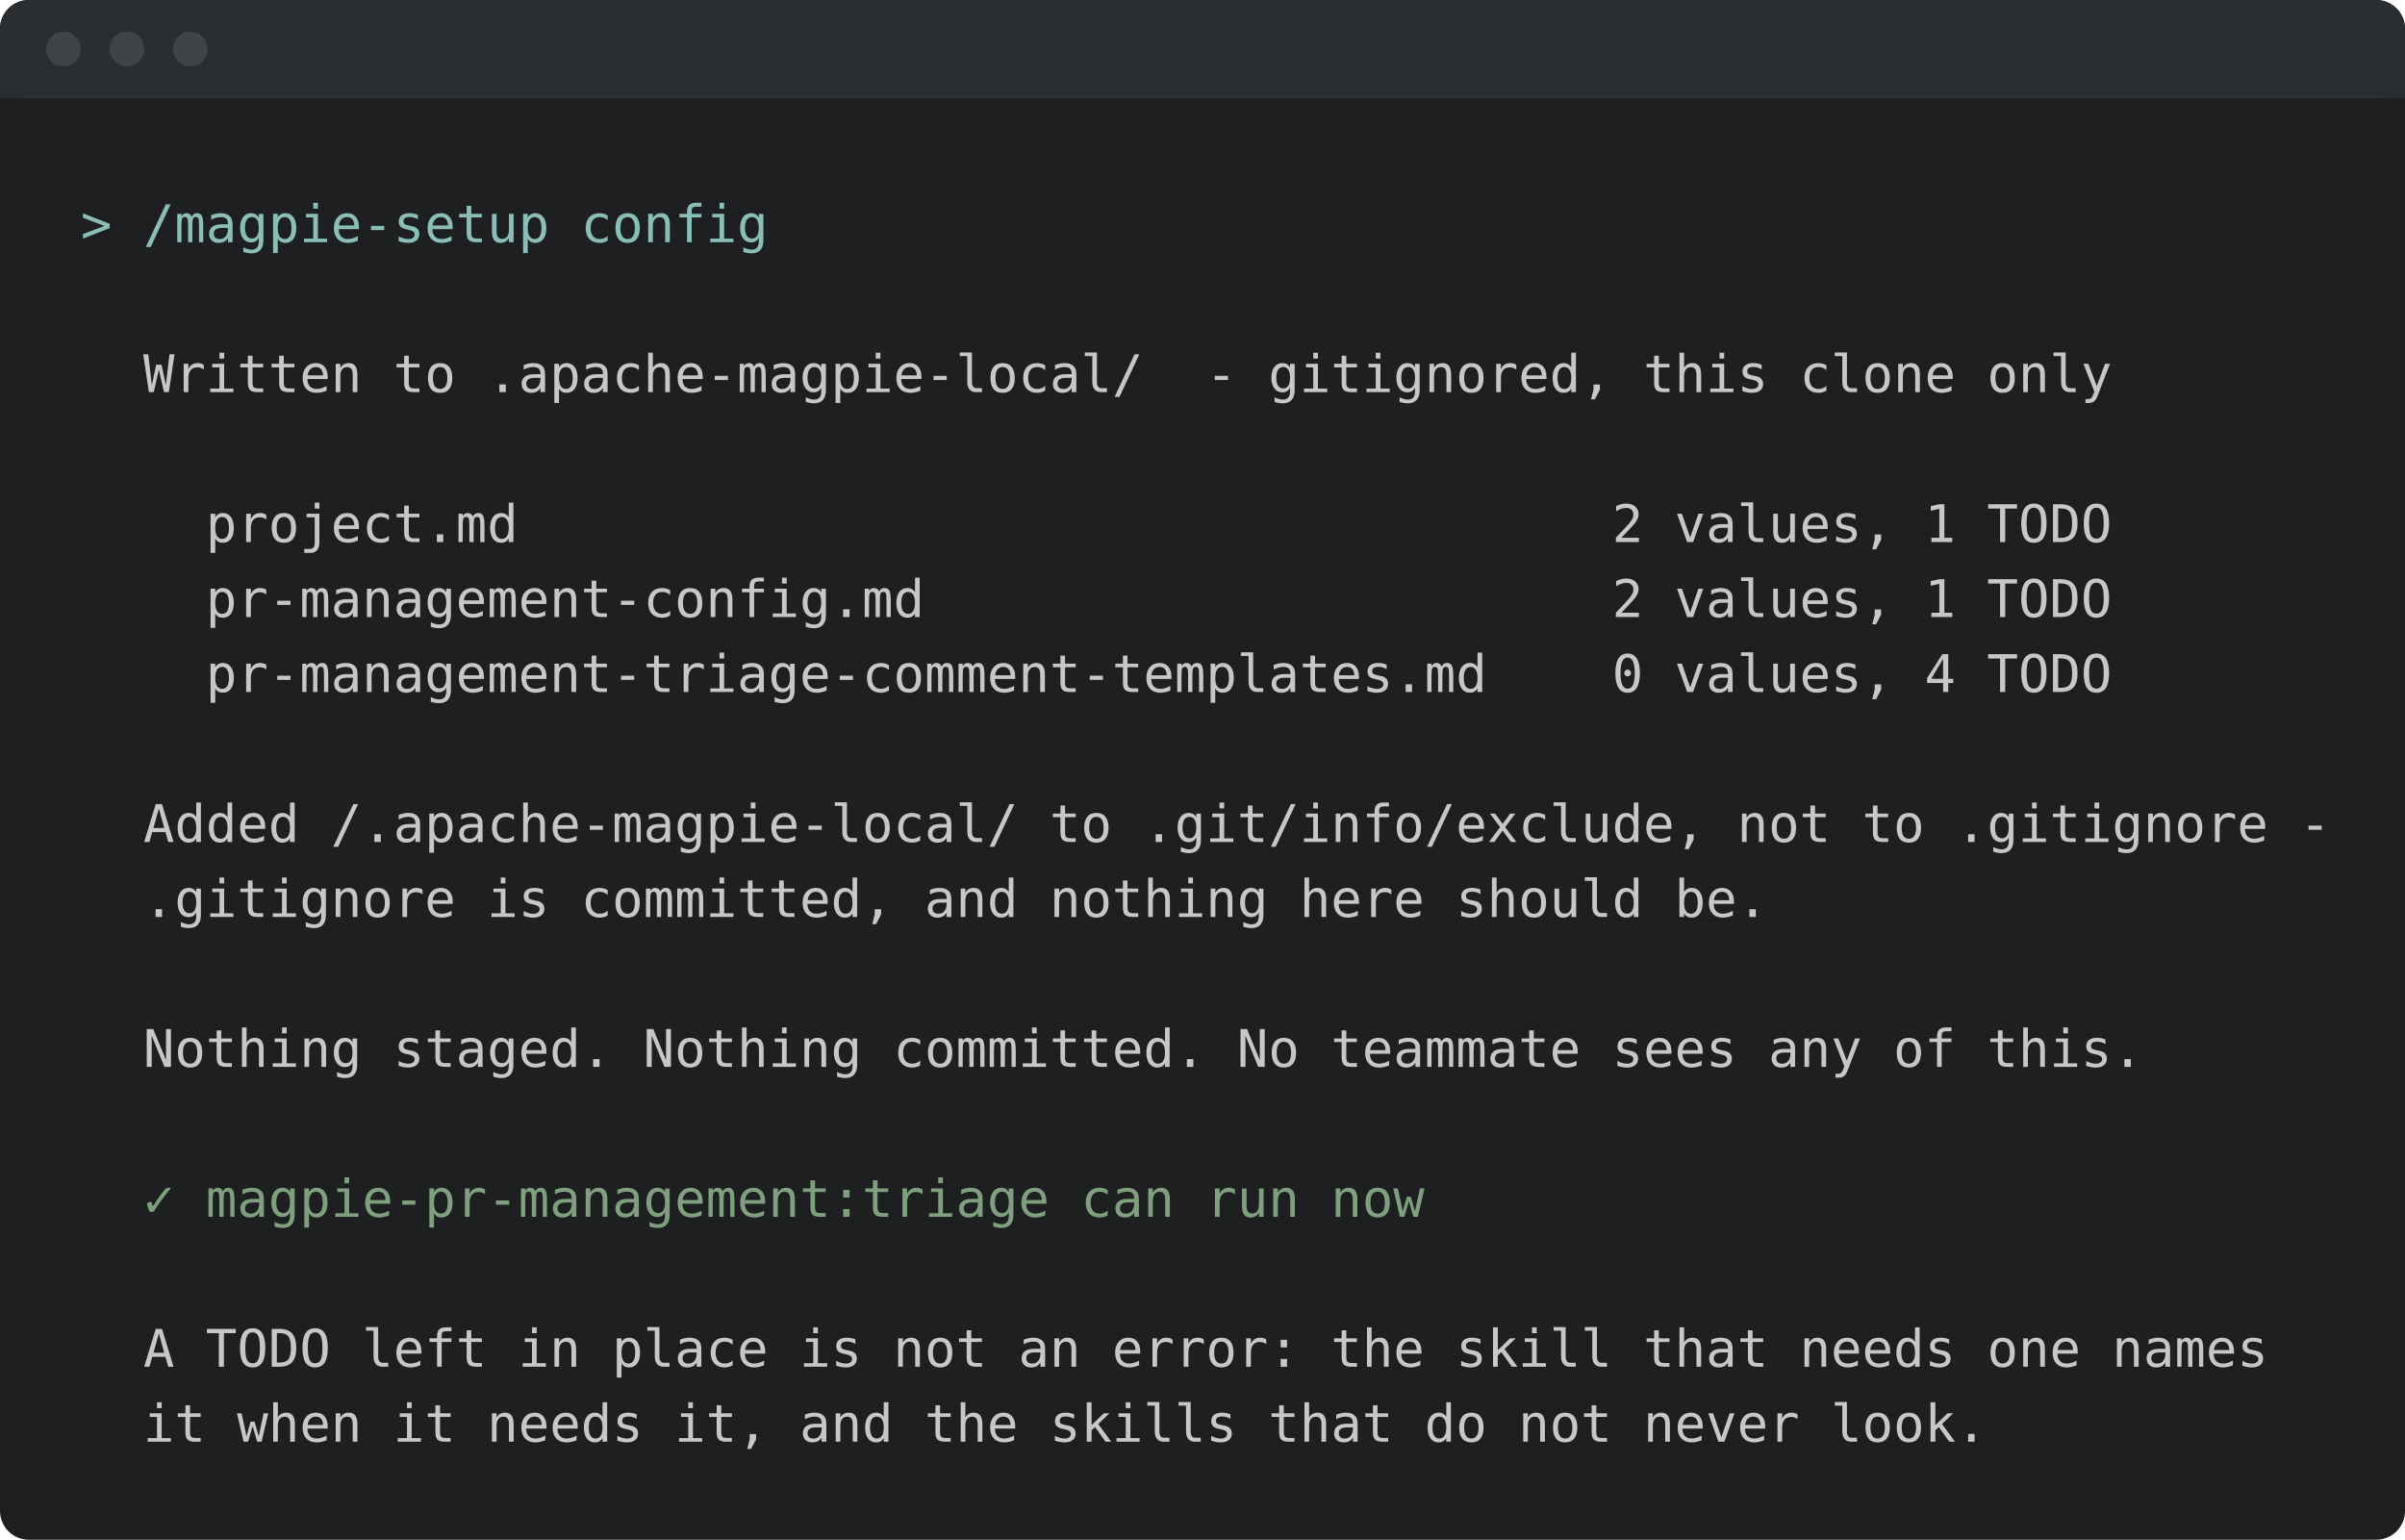
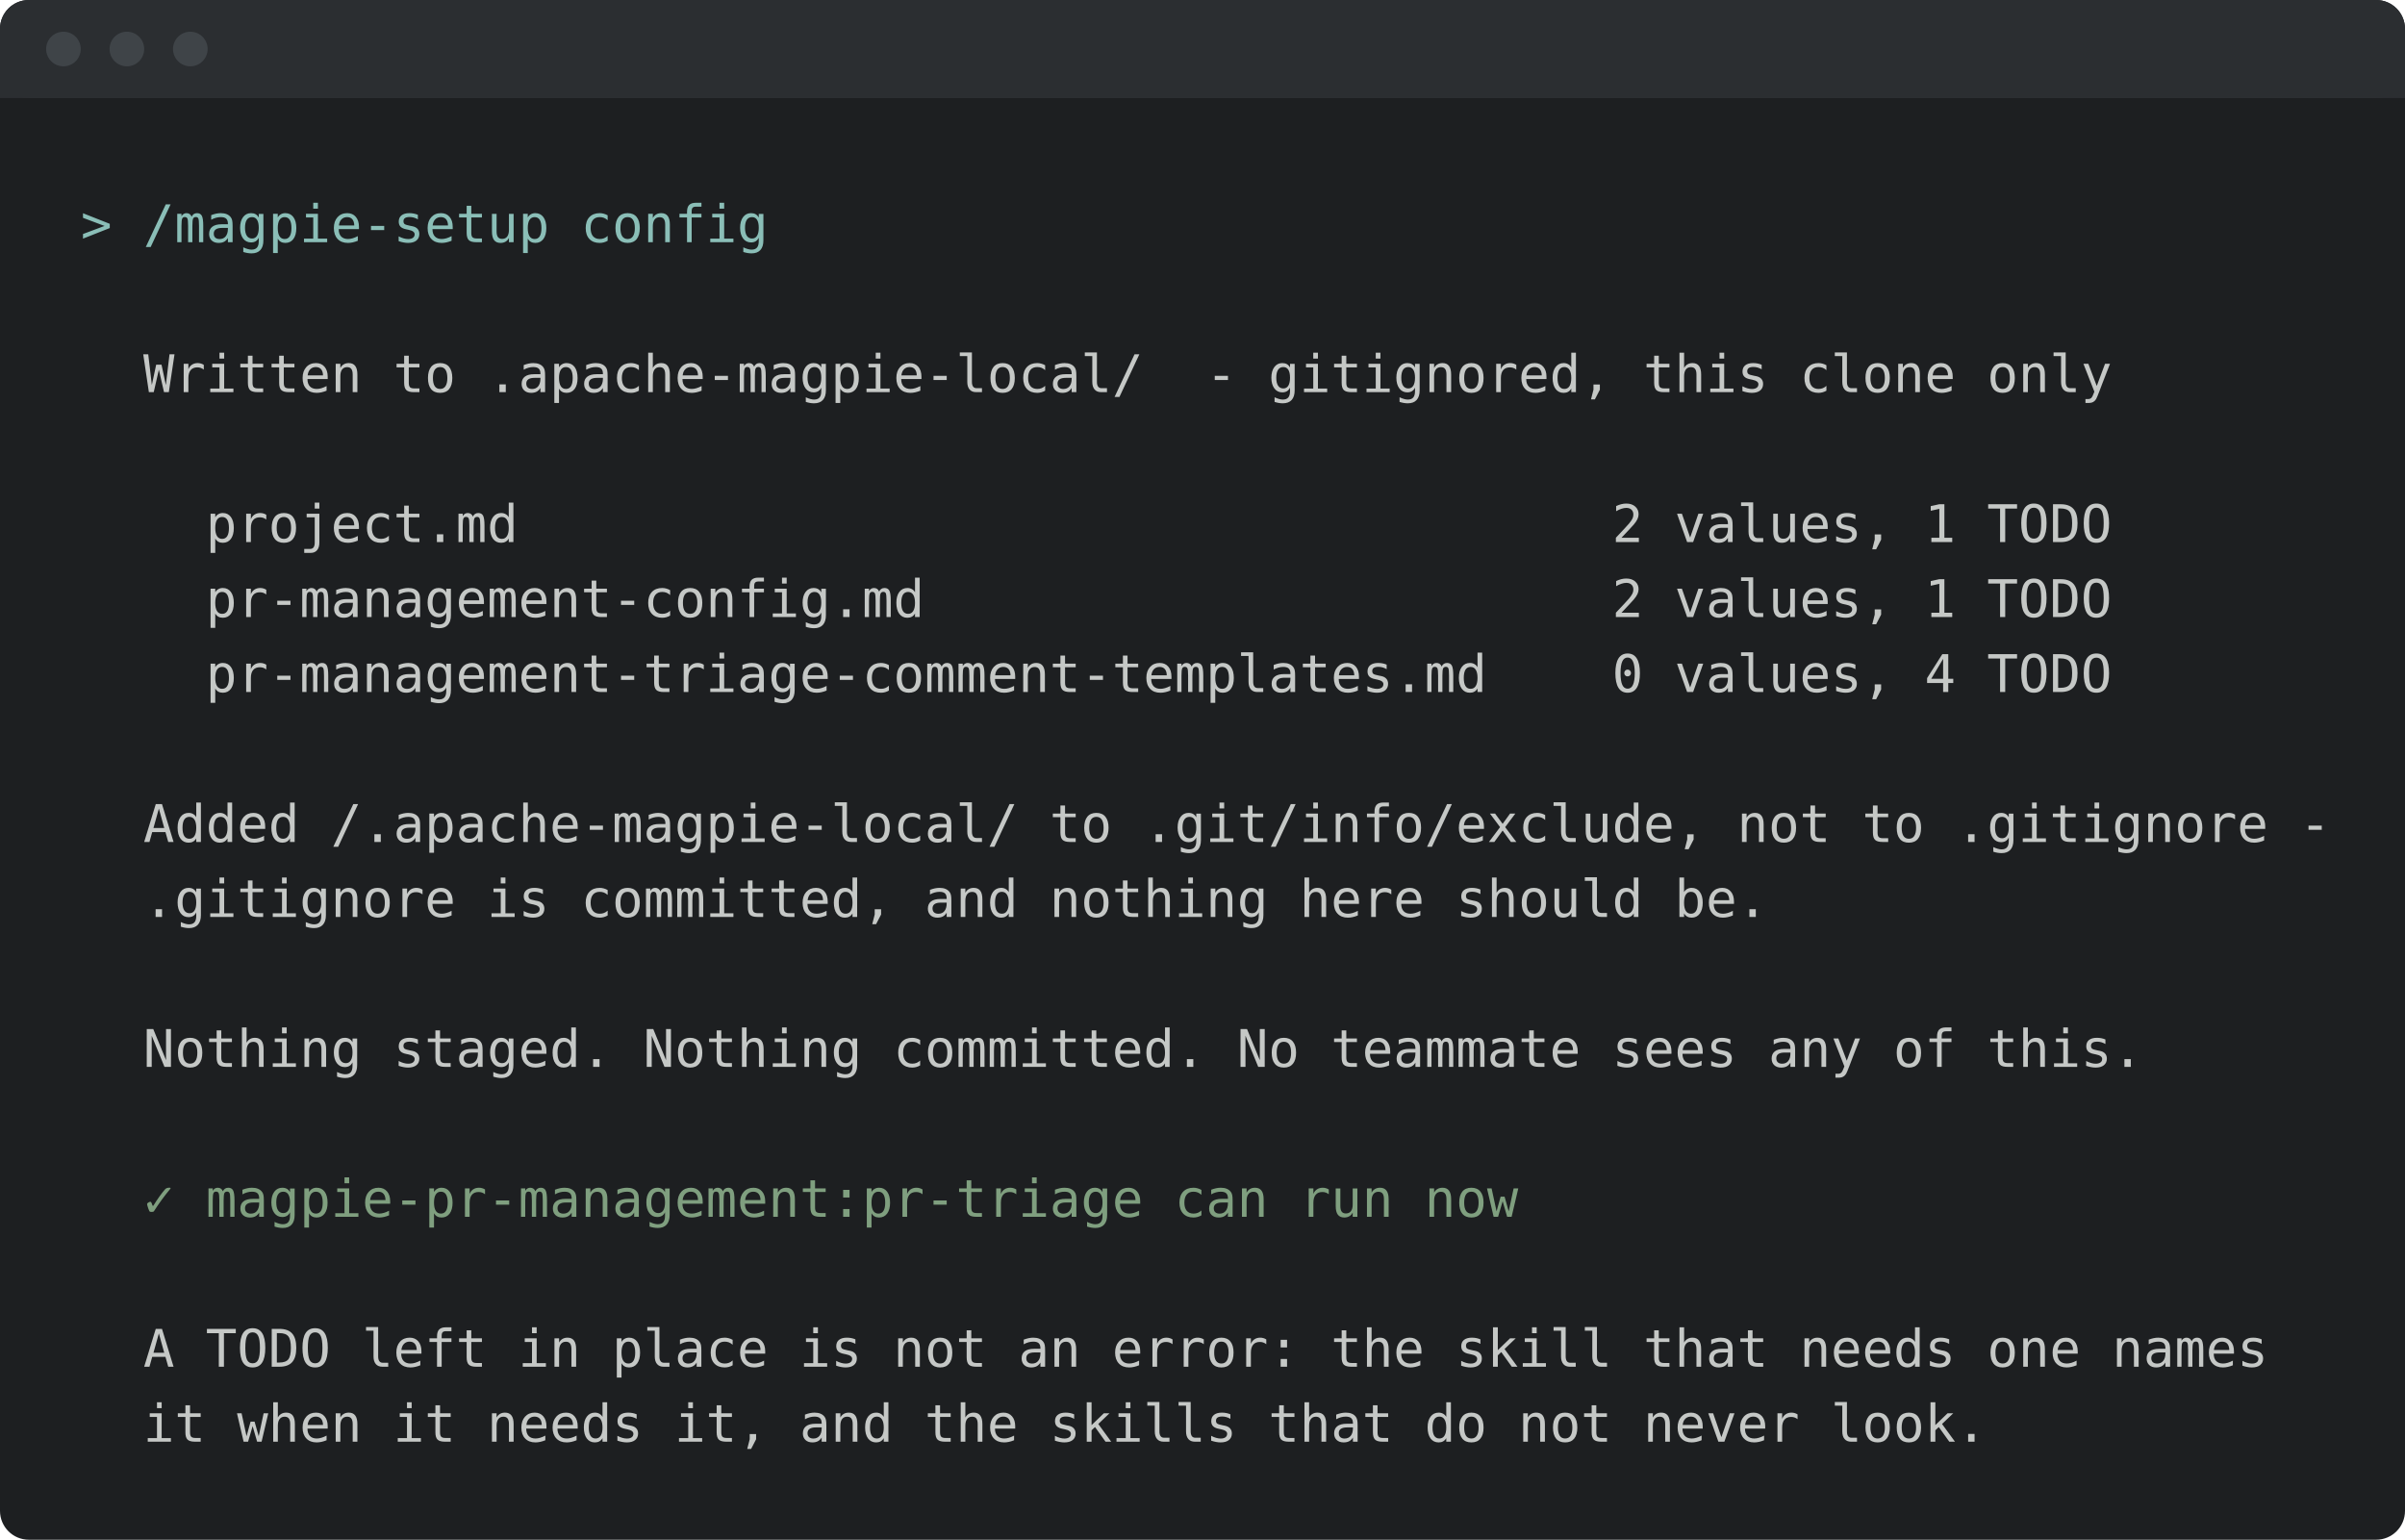
<svg xmlns="http://www.w3.org/2000/svg" viewBox="0 0 834 534" width="834" height="534" role="img" data-magpie-rendered="render-screenshot" aria-label="Terminal transcript: 3-scaffolded">
  <rect width="834" height="534" rx="10" fill="#1d1f21" />
  <rect x="0" y="0" width="834" height="34" rx="10" fill="#2b2e31" />
  <rect x="0" y="24" width="834" height="10" fill="#2b2e31" />
  <circle cx="22" cy="17" r="6" fill="#3f4448" />
  <circle cx="44" cy="17" r="6" fill="#3f4448" />
  <circle cx="66" cy="17" r="6" fill="#3f4448" />
  <g font-family="ui-monospace,SFMono-Regular,Menlo,Consolas,monospace" font-size="18" xml:space="preserve">
    <text x="28" y="84" fill="#8abeb7">&gt; /magpie-setup config</text>
    <text x="28" y="136" fill="#c5c8c6">  Written to .apache-magpie-local/  - gitignored, this clone only</text>
    <text x="28" y="188" fill="#c5c8c6">    project.md                                   2 values, 1 TODO</text>
    <text x="28" y="214" fill="#c5c8c6">    pr-management-config.md                      2 values, 1 TODO</text>
    <text x="28" y="240" fill="#c5c8c6">    pr-management-triage-comment-templates.md    0 values, 4 TODO</text>
    <text x="28" y="292" fill="#c5c8c6">  Added /.apache-magpie-local/ to .git/info/exclude, not to .gitignore -</text>
    <text x="28" y="318" fill="#c5c8c6">  .gitignore is committed, and nothing here should be.</text>
    <text x="28" y="370" fill="#c5c8c6">  Nothing staged. Nothing committed. No teammate sees any of this.</text>
-     <text x="28" y="422" fill="#7f9f7f">  ✓ magpie-pr-management:triage can run now</text>
+     <text x="28" y="422" fill="#7f9f7f">  ✓ magpie-pr-management:pr-triage can run now</text>
    <text x="28" y="474" fill="#c5c8c6">  A TODO left in place is not an error: the skill that needs one names</text>
    <text x="28" y="500" fill="#c5c8c6">  it when it needs it, and the skills that do not never look.</text>
  </g>
</svg>
